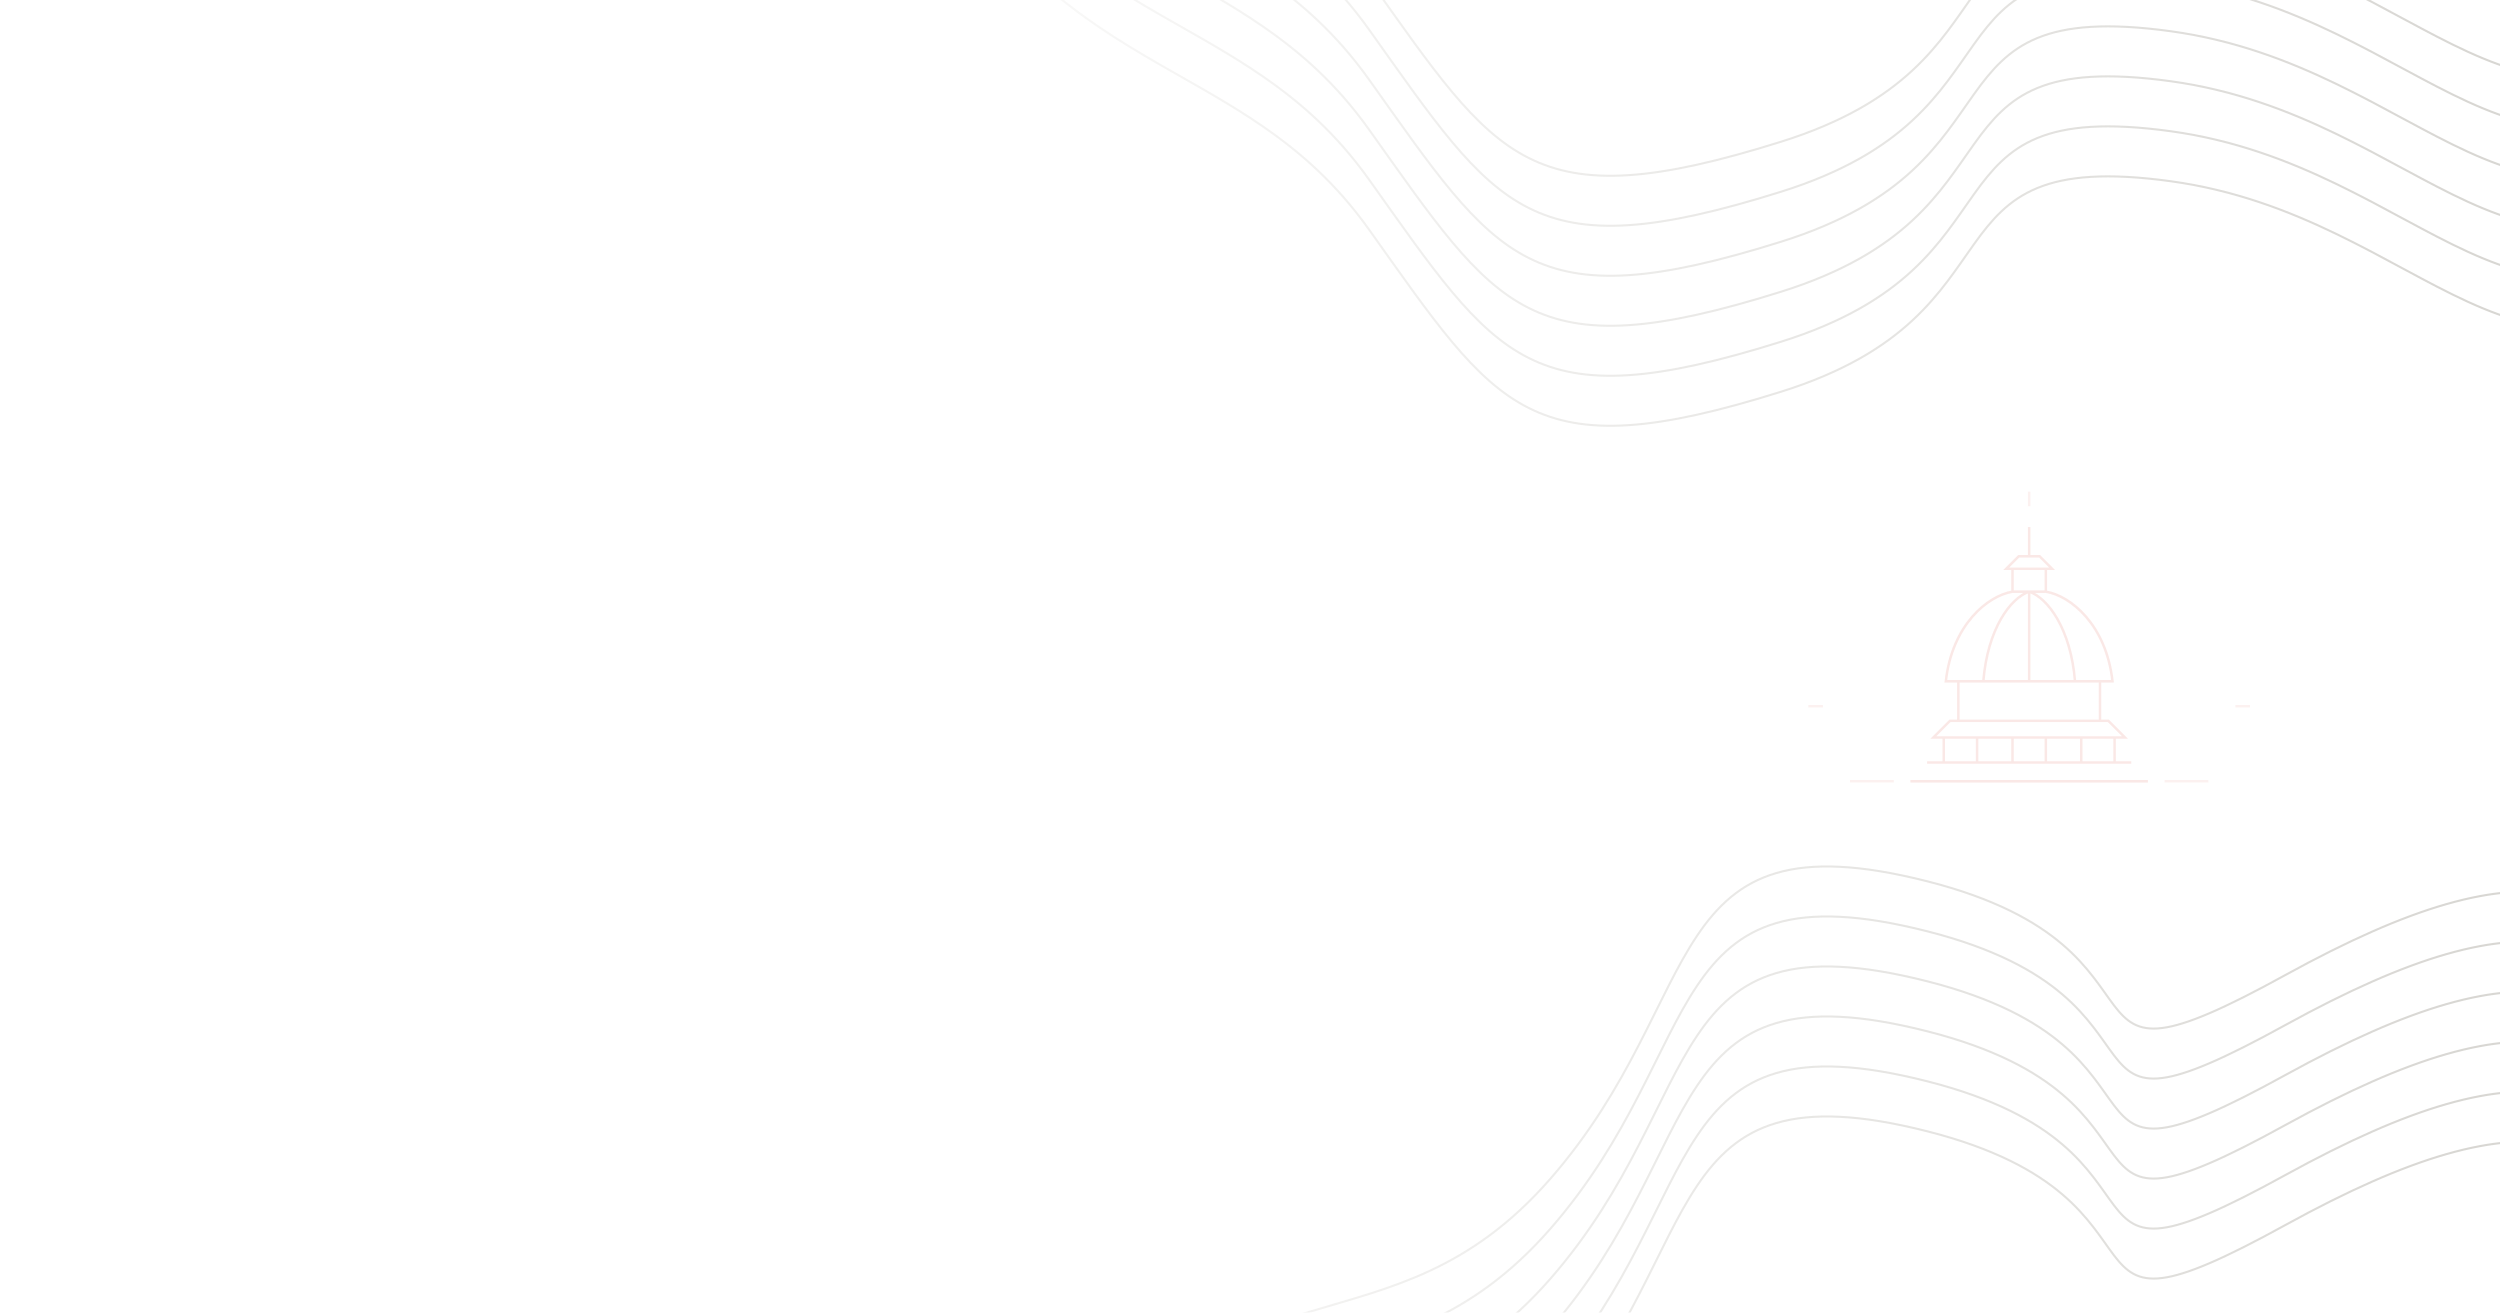
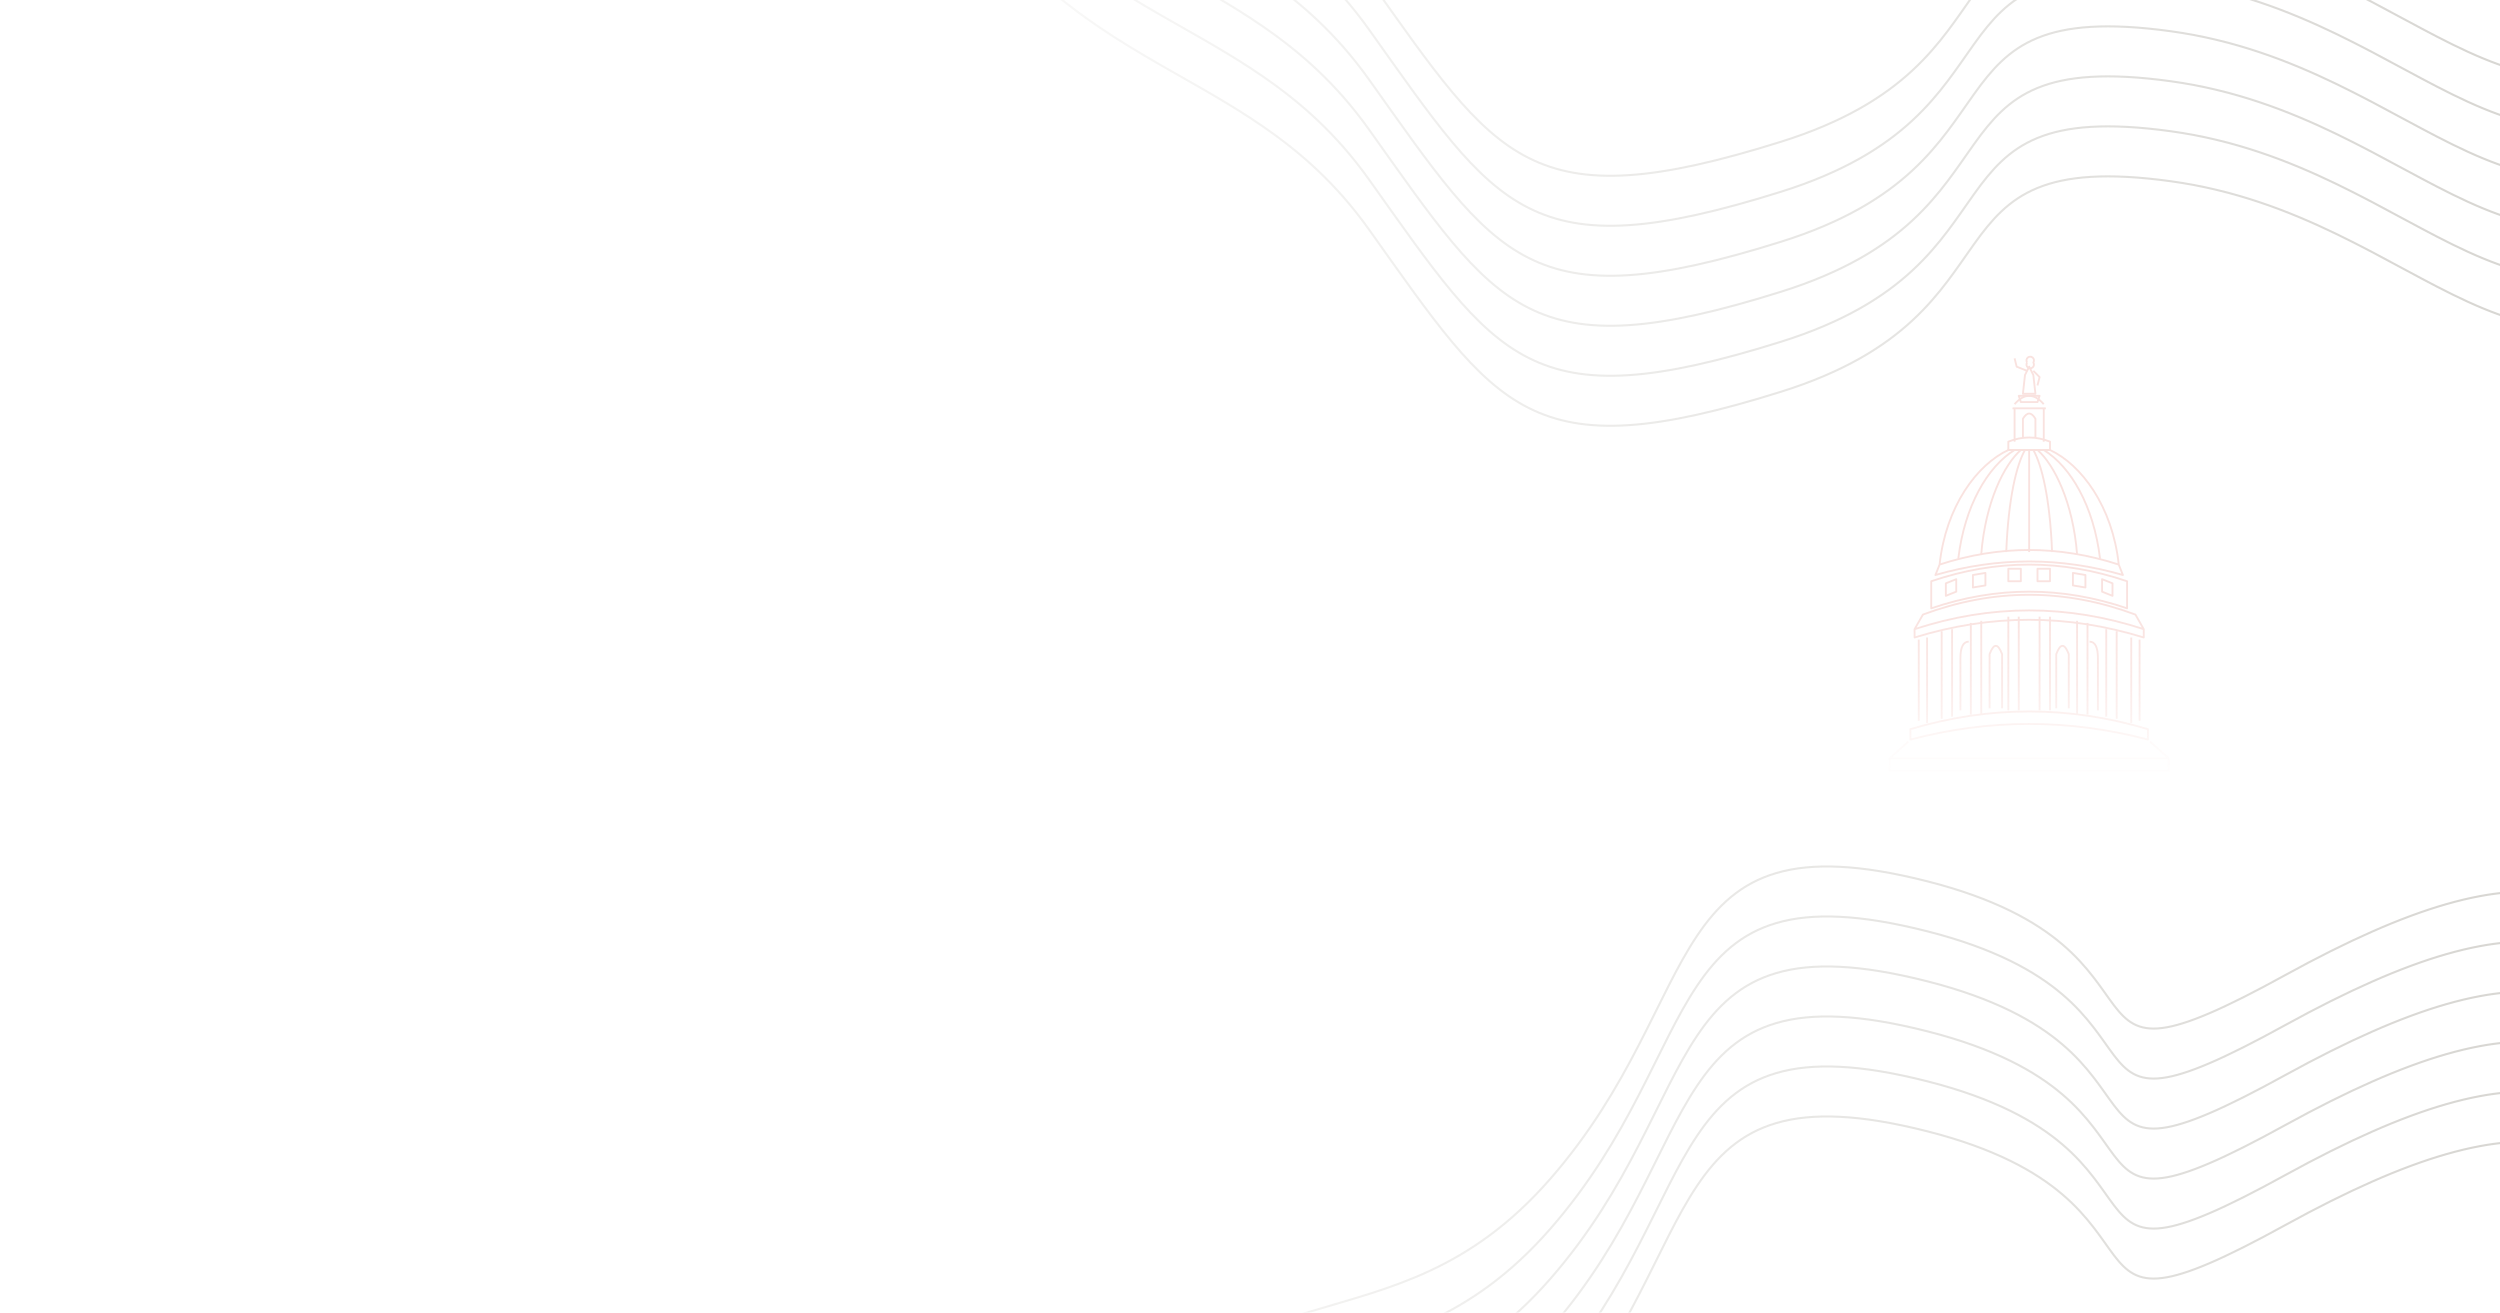
<svg xmlns="http://www.w3.org/2000/svg" width="1200" height="630" viewBox="0 0 1200 630">
  <defs>
    <linearGradient id="fade">
      <stop offset="0.3" stop-color="white" stop-opacity="0" />
      <stop offset="0.8" stop-color="white" stop-opacity="0.7" />
      <stop offset="1" stop-color="white" />
    </linearGradient>
    <mask id="east">
      <rect width="1200" height="630" fill="url(#fade)" />
+     </mask>
+     <linearGradient id="capitol-fade" gradientUnits="userSpaceOnUse" x1="0" y1="5" x2="0" y2="92">
+       <stop stop-color="white" />
+       <stop offset="0.45" stop-color="white" stop-opacity="0.7" />
+       <stop offset="0.85" stop-color="white" stop-opacity="0.12" />
+       <stop offset="1" stop-color="white" stop-opacity="0" />
+     </linearGradient>
+     <mask id="capitol-base" maskUnits="userSpaceOnUse" x="-100" y="-130" width="200" height="240">
+       <rect x="-100" y="-130" width="200" height="240" fill="url(#capitol-fade)" />
    </mask>
    <path id="north" d="M440-90C505 42 595 23 657 110S734 226 855 188 919 70 1042 87 1210 213 1310 121" />
    <path id="south" d="M518 713C591 598 667 654 744 566S795 390 925 423 977 534 1097 468 1263 420 1311 504" />
  </defs>
  <g mask="url(#east)" fill="none" stroke="#7a7568" stroke-width="1" opacity="0.3">
    <use href="#north" />
    <use href="#north" transform="translate(0 -24)" />
    <use href="#north" transform="translate(0 -48)" />
    <use href="#north" transform="translate(0 -72)" />
    <use href="#north" transform="translate(0 -96)" />
    <use href="#north" transform="translate(0 -120)" />
    <use href="#south" />
    <use href="#south" transform="translate(0 24)" />
    <use href="#south" transform="translate(0 48)" />
    <use href="#south" transform="translate(0 72)" />
    <use href="#south" transform="translate(0 96)" />
    <use href="#south" transform="translate(0 120)" />
  </g>
-   <g fill="none" stroke="#e68578" stroke-width="1.2" opacity="0.19" transform="translate(974 269)">
-     <path d="M-57 106H57M-49 97H49M-41 85V97M-25 85V97M-8 85V97M8 85V97M25 85V97M41 85V97M-46 85H46L38 77H-38ZM-34 77V58H34V77M-40 58H40C37 31 20 17 8 15H-8C-20 17-37 31-40 58ZM-22 58C-20 33-9 18 0 15 9 18 20 33 22 58M0 15V58M-8 15V4H8V15M-11 4H11L5-2H-5ZM0-2V-16" />
-     <path d="M-86 106H-65M65 106H86M0-33V-26M-106 70H-99M99 70H106" opacity="0.6" />
+   <g mask="url(#capitol-base)" fill="none" stroke="#e68578" stroke-width="0.9" stroke-linejoin="round" opacity="0.24" transform="translate(974 285)">
+     <path d="M-3-96L-2-105 0-109 2-105 3-96ZM-1-107L-6-109-7-113M2-107L5-104 4-100M-1-111A1.8 1.8 0 1 0 2-111A1.8 1.8 0 1 0-1-111M-5-95H5L4-92H-4Z" />
+     <path d="M-7-91Q0-99 7-91M-8-89H8M-7-89V-73M7-89V-73M-3-75V-84Q0-89 3-84V-75M-10-73Q0-77 10-73V-69H-10Z" />
+     <path d="M-43-14C-40-42-25-62-10-69H10C25-62 40-42 43-14M-34-17C-31-42-20-61-7-69M-23-19C-21-44-12-62-4-69M-11-20C-10-46-6-62-2-69M0-20V-69M11-20C10-46 6-62 2-69M23-19C21-44 12-62 4-69M34-17C31-42 20-61 7-69M-43-14Q0-28 43-14L45-9Q0-22-45-9Z" />
+     <path d="M-47-6Q0-22 47-6V7Q0-9-47 7ZM-40-5V1L-35-1V-7ZM-27-9V-3L-21-4V-10ZM-10-12V-6H-4V-12ZM4-12V-6H10V-12ZM21-10V-4L27-3V-9ZM35-7V-1L40 1V-5Z" />
+     <path d="M-51 10Q0-9 51 10L55 17Q0-1-55 17ZM-55 17V21Q0 4 55 21V17M-53 22V61M-49 21V62M-42 18V60M-37 17V59M-28 14V58M-23 13V58M-10 11V56M-5 11V56M5 11V56M10 11V56M23 13V58M28 14V58M37 17V59M42 18V60M49 21V62M53 22V61" />
+     <path d="M-33 56V31Q-33 23-29 23M-19 55V29Q-16 21-13 29V55M13 55V29Q16 21 19 29V55M29 23Q33 23 33 31V56M-57 65Q0 48 57 65V70Q0 55-57 70Z" />
+     <path d="M-58 71L-67 79H67L58 71M-67 79V85H67V79M-77 91H77" opacity="0.65" />
  </g>
</svg>
